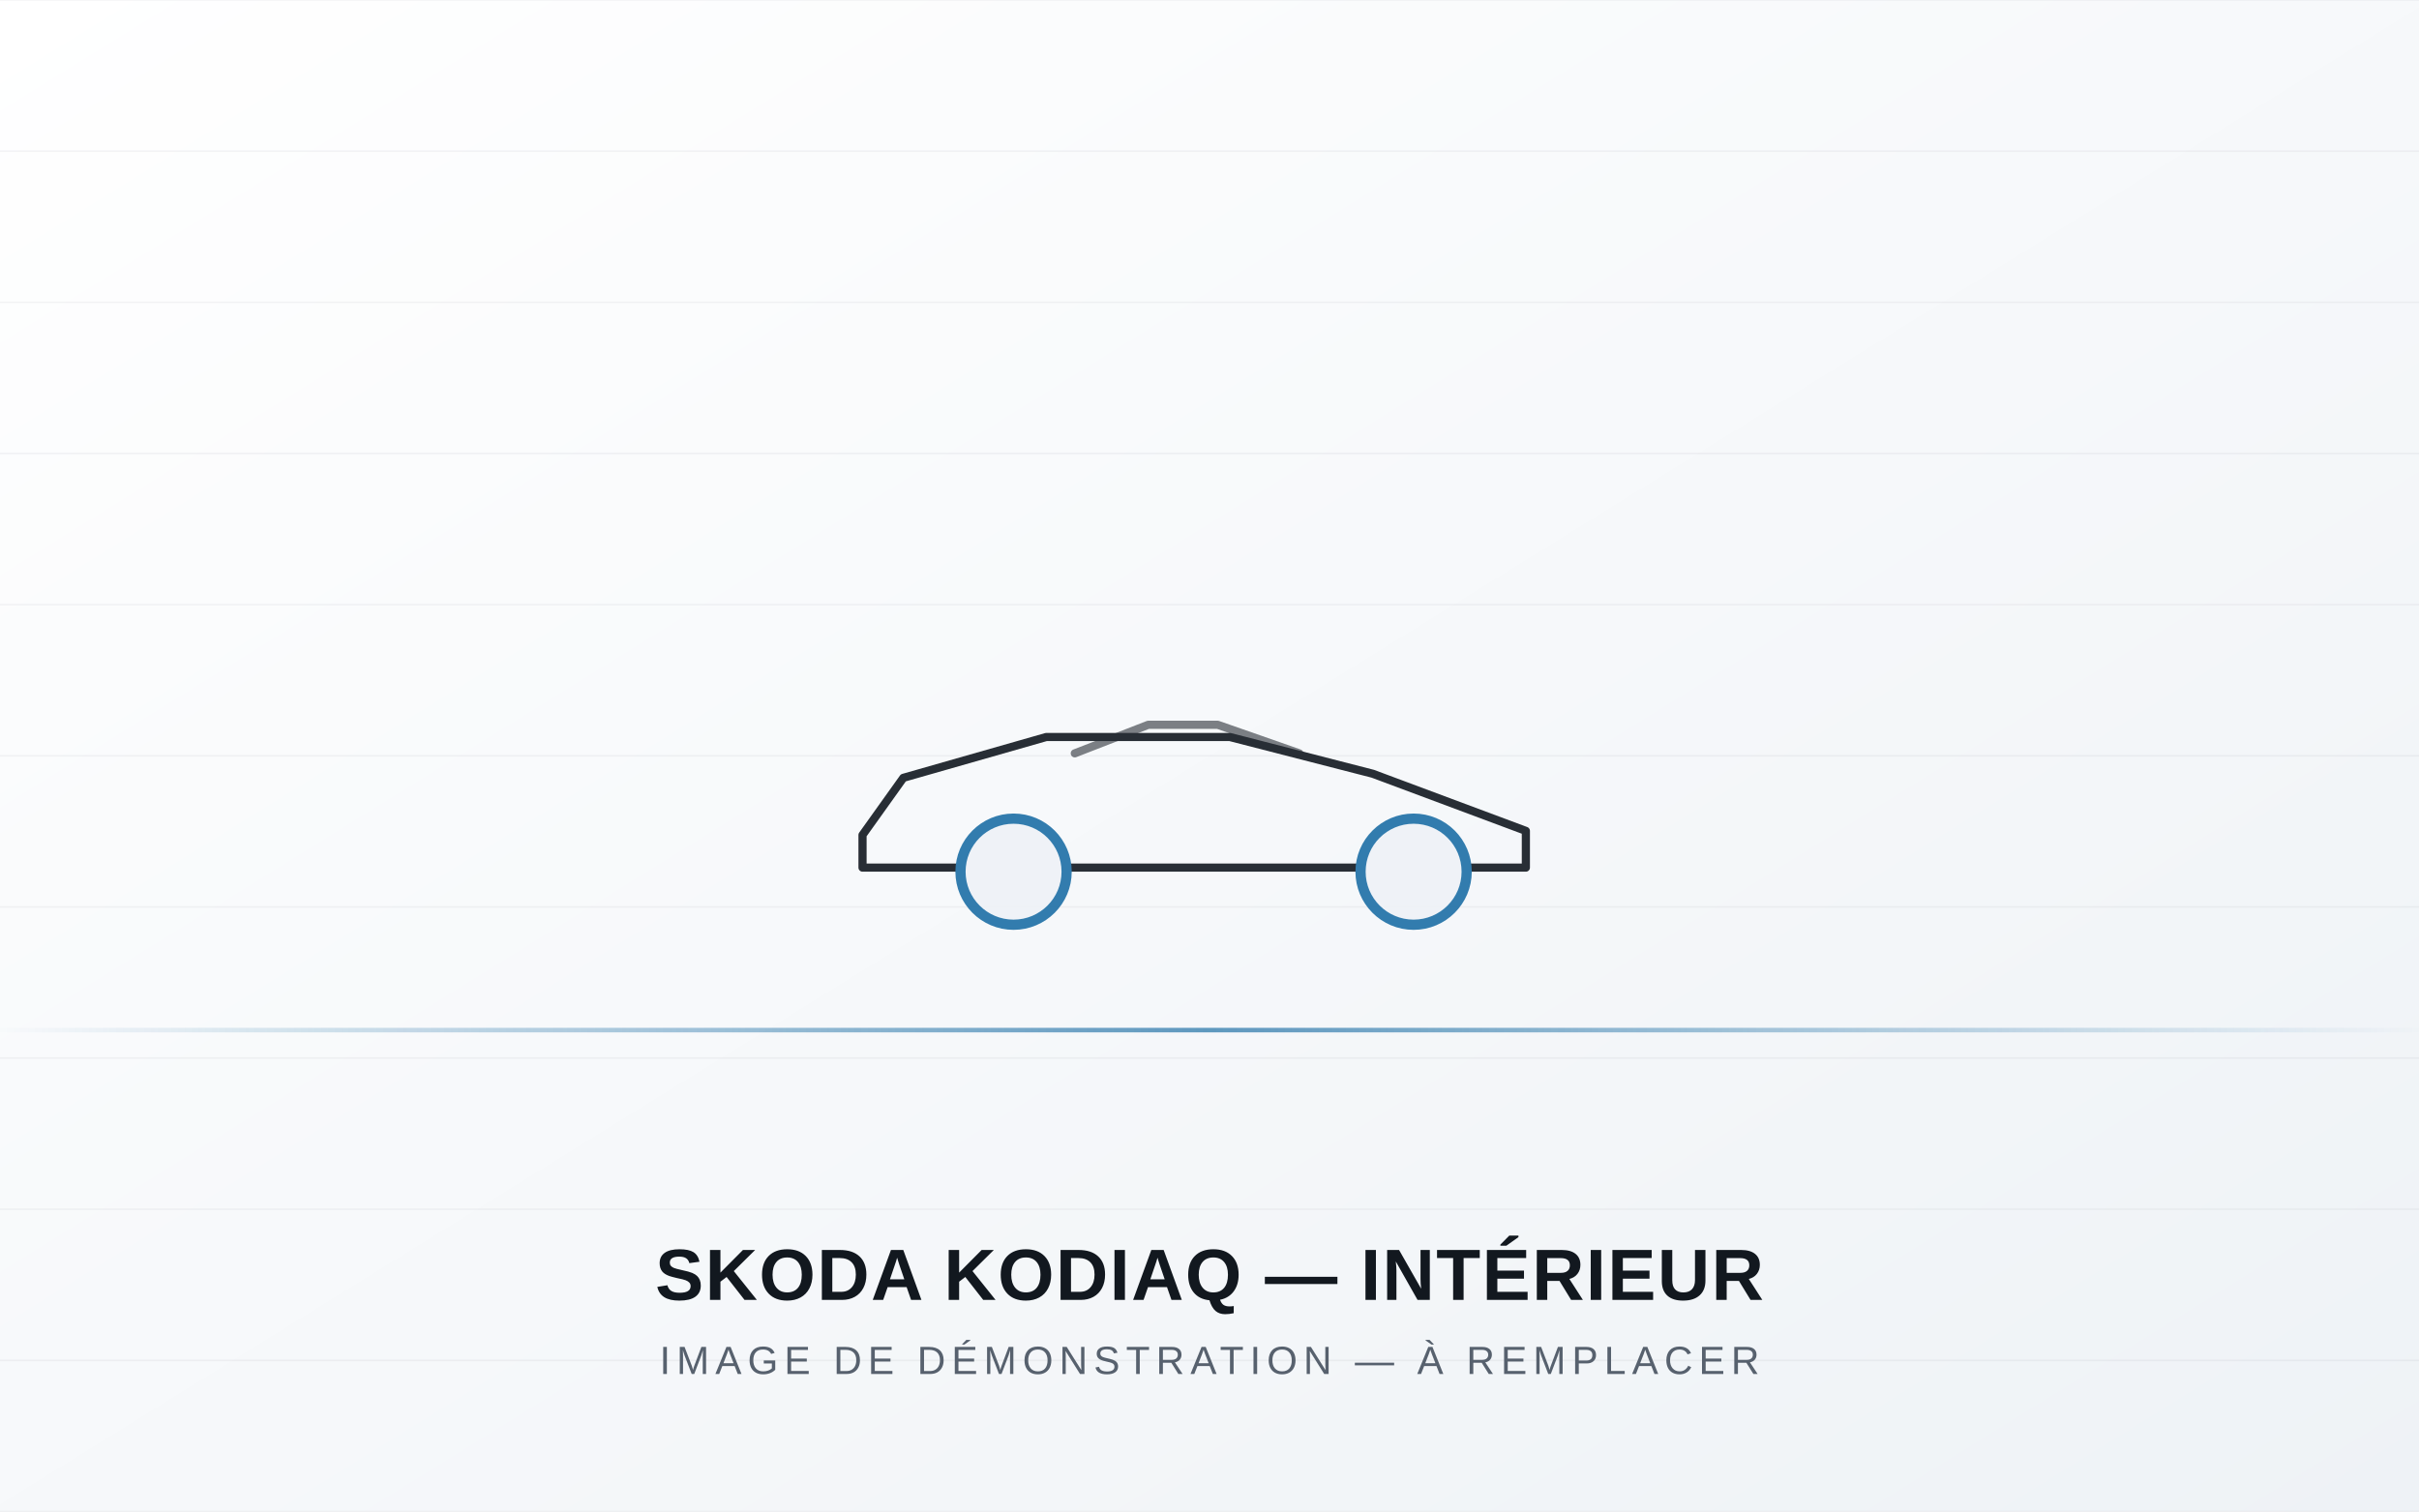
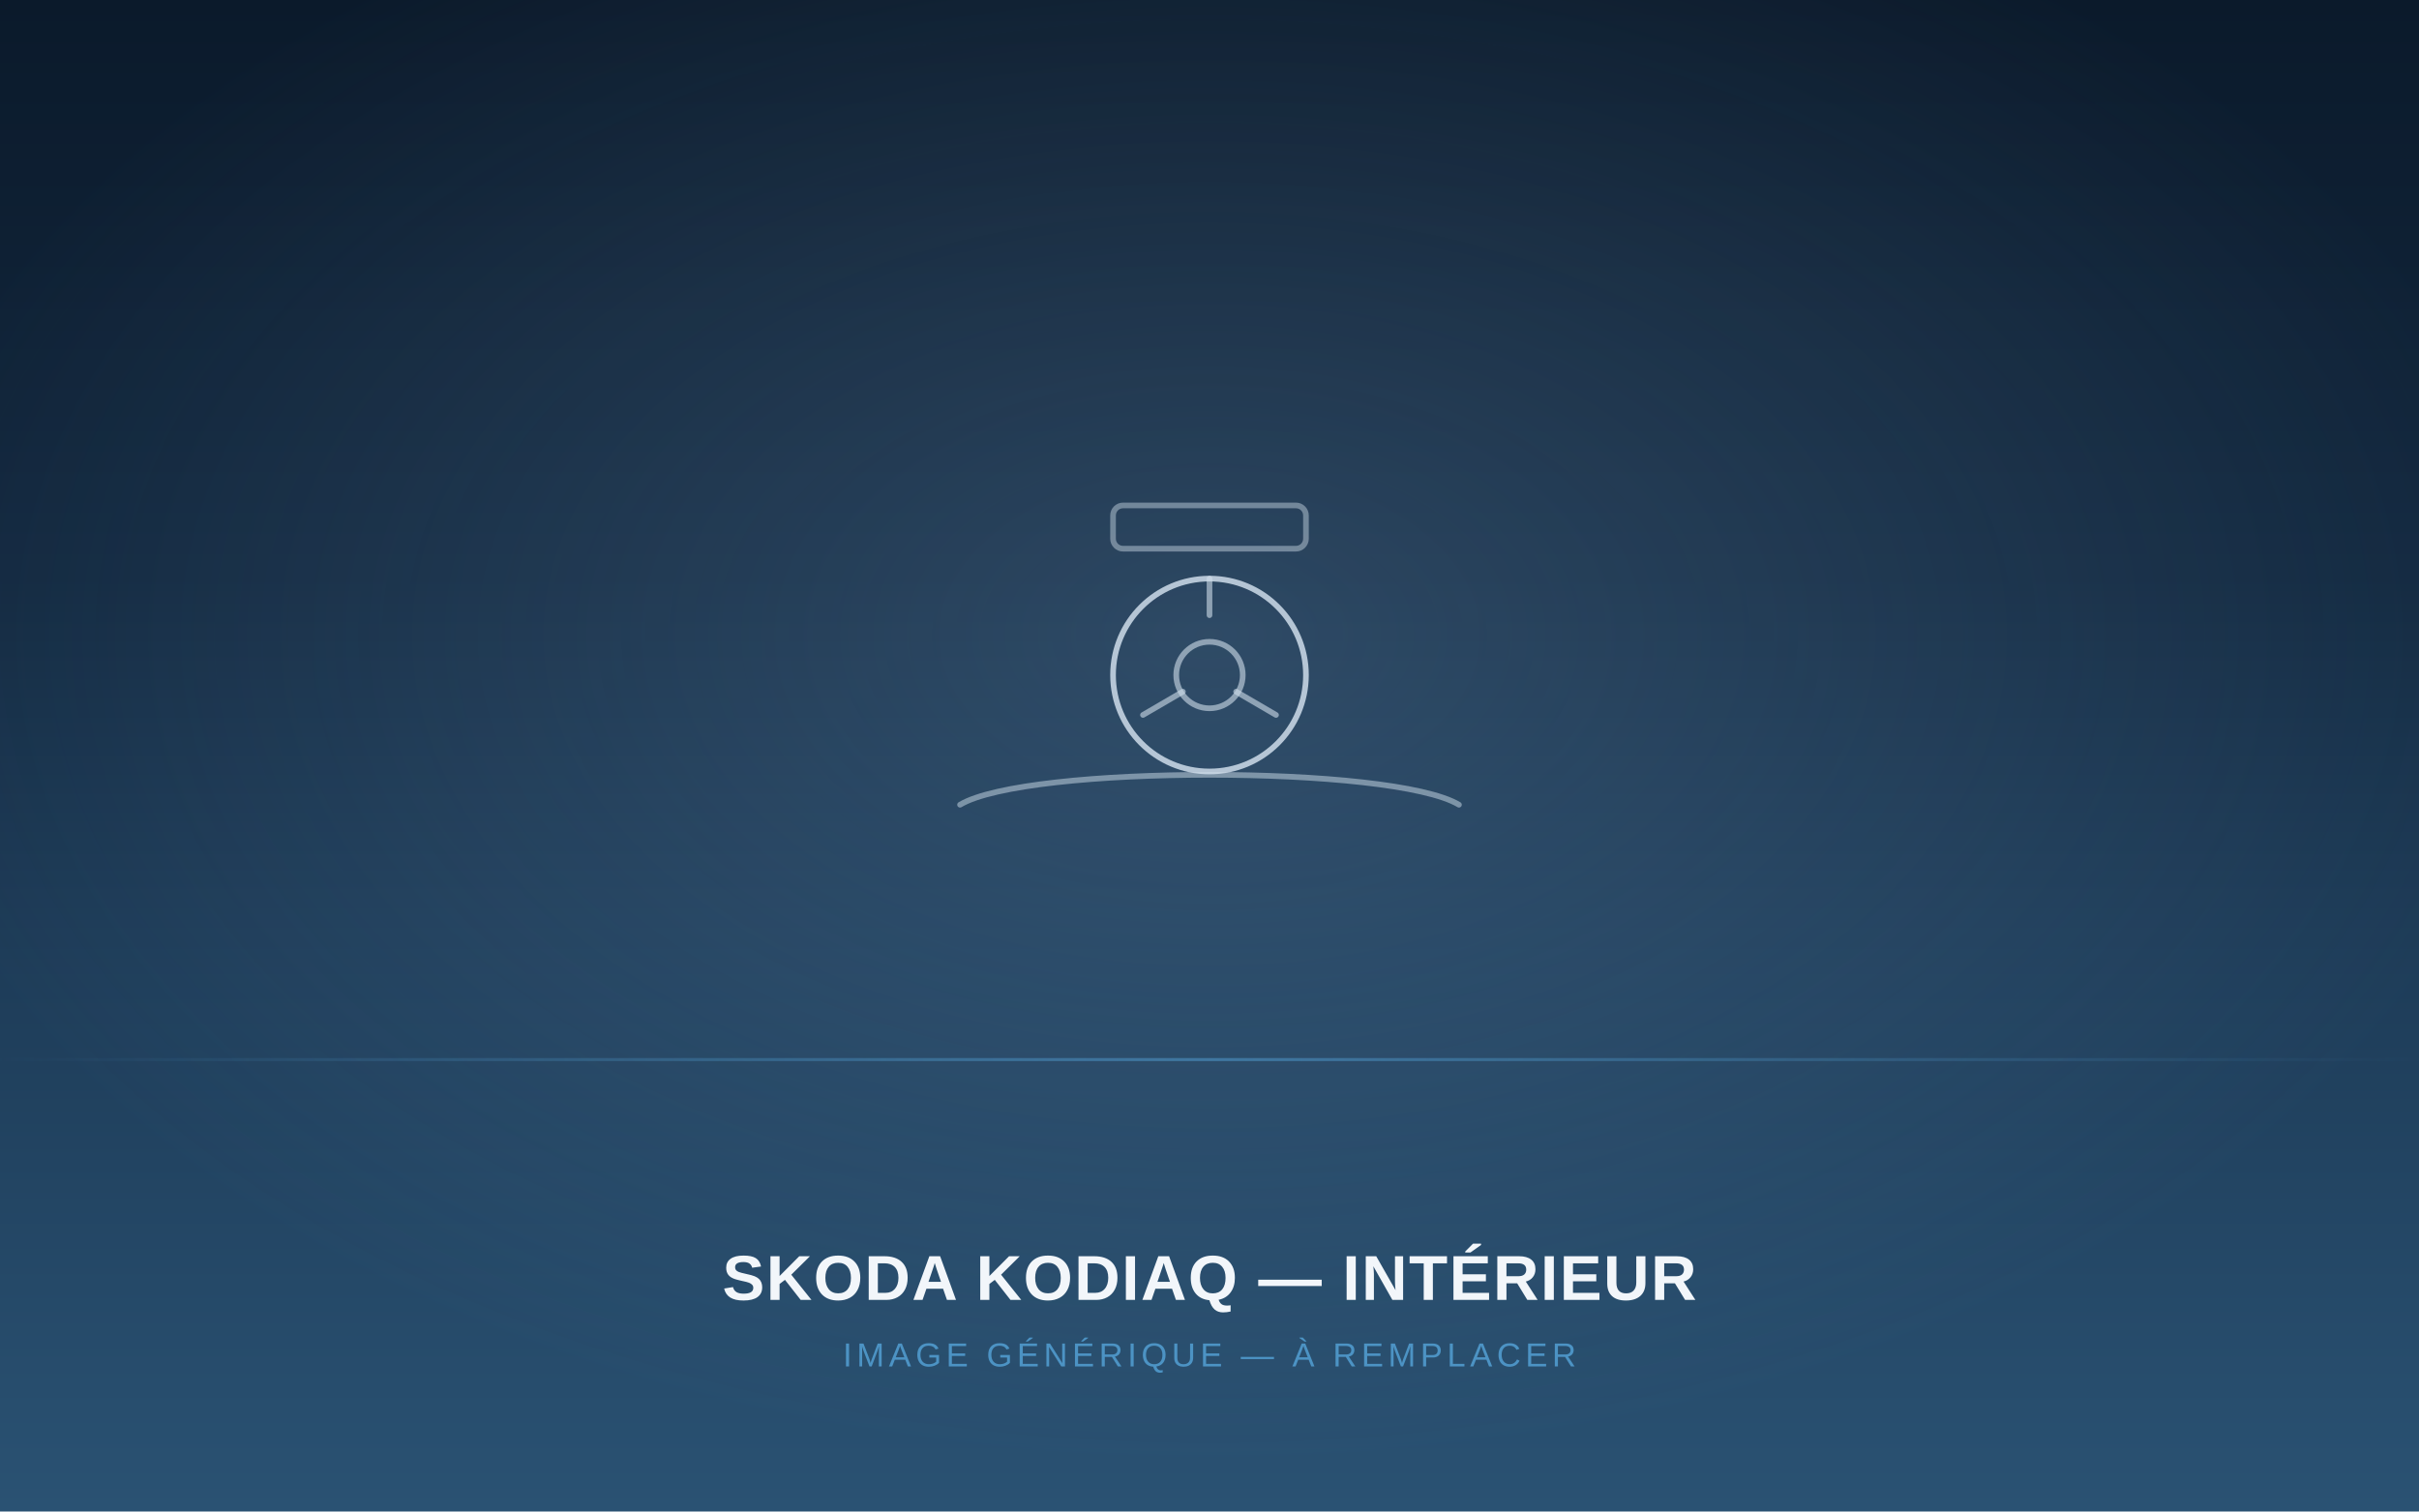
<svg xmlns="http://www.w3.org/2000/svg" width="1600" height="1000" viewBox="0 0 1600 1000">
  <defs>
-     <linearGradient id="bg" x1="0%" y1="0%" x2="100%" y2="100%">
-       <stop offset="0%" stop-color="#ffffff" />
-       <stop offset="100%" stop-color="#eef2f6" />
+     <linearGradient id="bg" x1="0%" y1="0%" x2="0%" y2="100%">
+       <stop offset="0%" stop-color="#0b1a2b" />
+       <stop offset="38%" stop-color="#12283f" />
+       <stop offset="62%" stop-color="#1d3b57" />
+       <stop offset="100%" stop-color="#2a5273" />
    </linearGradient>
+     <radialGradient id="glow" cx="50%" cy="42%" r="55%">
+       <stop offset="0%" stop-color="#8cb9e1" stop-opacity="0.22" />
+       <stop offset="100%" stop-color="#8cb9e1" stop-opacity="0" />
+     </radialGradient>
    <linearGradient id="rule" x1="0%" y1="0%" x2="100%" y2="0%">
-       <stop offset="0%" stop-color="#1d6fa5" stop-opacity="0" />
-       <stop offset="50%" stop-color="#1d6fa5" stop-opacity="0.7" />
-       <stop offset="100%" stop-color="#1d6fa5" stop-opacity="0" />
+       <stop offset="0%" stop-color="#4c93c4" stop-opacity="0" />
+       <stop offset="50%" stop-color="#4c93c4" stop-opacity="0.6" />
+       <stop offset="100%" stop-color="#4c93c4" stop-opacity="0" />
    </linearGradient>
  </defs>
  <rect width="1600" height="1000" fill="url(#bg)" />
-   <g opacity="0.07" stroke="#57616e" stroke-width="1">
-     <line x1="0" y1="0" x2="1600" y2="0" />
-     <line x1="0" y1="100" x2="1600" y2="100" />
-     <line x1="0" y1="200" x2="1600" y2="200" />
-     <line x1="0" y1="300" x2="1600" y2="300" />
-     <line x1="0" y1="400" x2="1600" y2="400" />
-     <line x1="0" y1="500" x2="1600" y2="500" />
-     <line x1="0" y1="600" x2="1600" y2="600" />
-     <line x1="0" y1="700" x2="1600" y2="700" />
-     <line x1="0" y1="800" x2="1600" y2="800" />
-     <line x1="0" y1="900" x2="1600" y2="900" />
-     <line x1="0" y1="1000" x2="1600" y2="1000" />
+   <rect width="1600" height="1000" fill="url(#glow)" />
+   <rect x="0" y="700" width="1600" height="2" fill="url(#rule)" />
+   <g transform="translate(800, 440) scale(1.1)" fill="none" stroke="#dce9f5" stroke-width="3.4" stroke-linejoin="round" stroke-linecap="round" opacity="0.92">
+     <circle cx="0" cy="6" r="58" opacity="0.85" />
+     <circle cx="0" cy="6" r="20" opacity="0.6" />
+     <line x1="0" y1="-52" x2="0" y2="-30" opacity="0.6" />
+     <line x1="-40" y1="30" x2="-16" y2="16" opacity="0.6" />
+     <line x1="40" y1="30" x2="16" y2="16" opacity="0.6" />
+     <path d="M -150 84 C -110 60 110 60 150 84" opacity="0.5" />
+     <rect x="-58" y="-96" width="116" height="26" rx="6" opacity="0.45" />
  </g>
-   <rect x="0" y="680" width="1600" height="3" fill="url(#rule)" />
-   <g transform="translate(800, 520) scale(1.35)" fill="none" stroke="#12181f" stroke-width="4" opacity="0.9" stroke-linejoin="round" stroke-linecap="round">
-     <path d="M -170 24 L -150 -4 L -80 -24 L 10 -24 L 80 -6 L 155 22 L 155 40 L -170 40 Z" />
-     <path d="M -66 -16 L -30 -30 L 4 -30 L 44 -16" opacity="0.6" />
-     <circle cx="-96" cy="42" r="26" fill="#eef2f6" stroke="#1d6fa5" stroke-width="5" />
-     <circle cx="100" cy="42" r="26" fill="#eef2f6" stroke="#1d6fa5" stroke-width="5" />
-   </g>
-   <text x="50%" y="860" text-anchor="middle" font-family="Arial, Helvetica, sans-serif" font-weight="800" font-size="48" fill="#12181f" letter-spacing="1">SKODA KODIAQ — INTÉRIEUR</text>
-   <text x="50%" y="909" text-anchor="middle" font-family="Arial, Helvetica, sans-serif" font-size="26" fill="#57616e" letter-spacing="4">IMAGE DE DÉMONSTRATION — À REMPLACER</text>
+   <text x="50%" y="860" text-anchor="middle" font-family="Arial, Helvetica, sans-serif" font-weight="700" font-size="42" fill="#f2f6fa" letter-spacing="1">SKODA KODIAQ — INTÉRIEUR</text>
+   <text x="50%" y="904" text-anchor="middle" font-family="Arial, Helvetica, sans-serif" font-size="22" fill="#4c93c4" letter-spacing="3">IMAGE GÉNÉRIQUE — À REMPLACER</text>
</svg>
